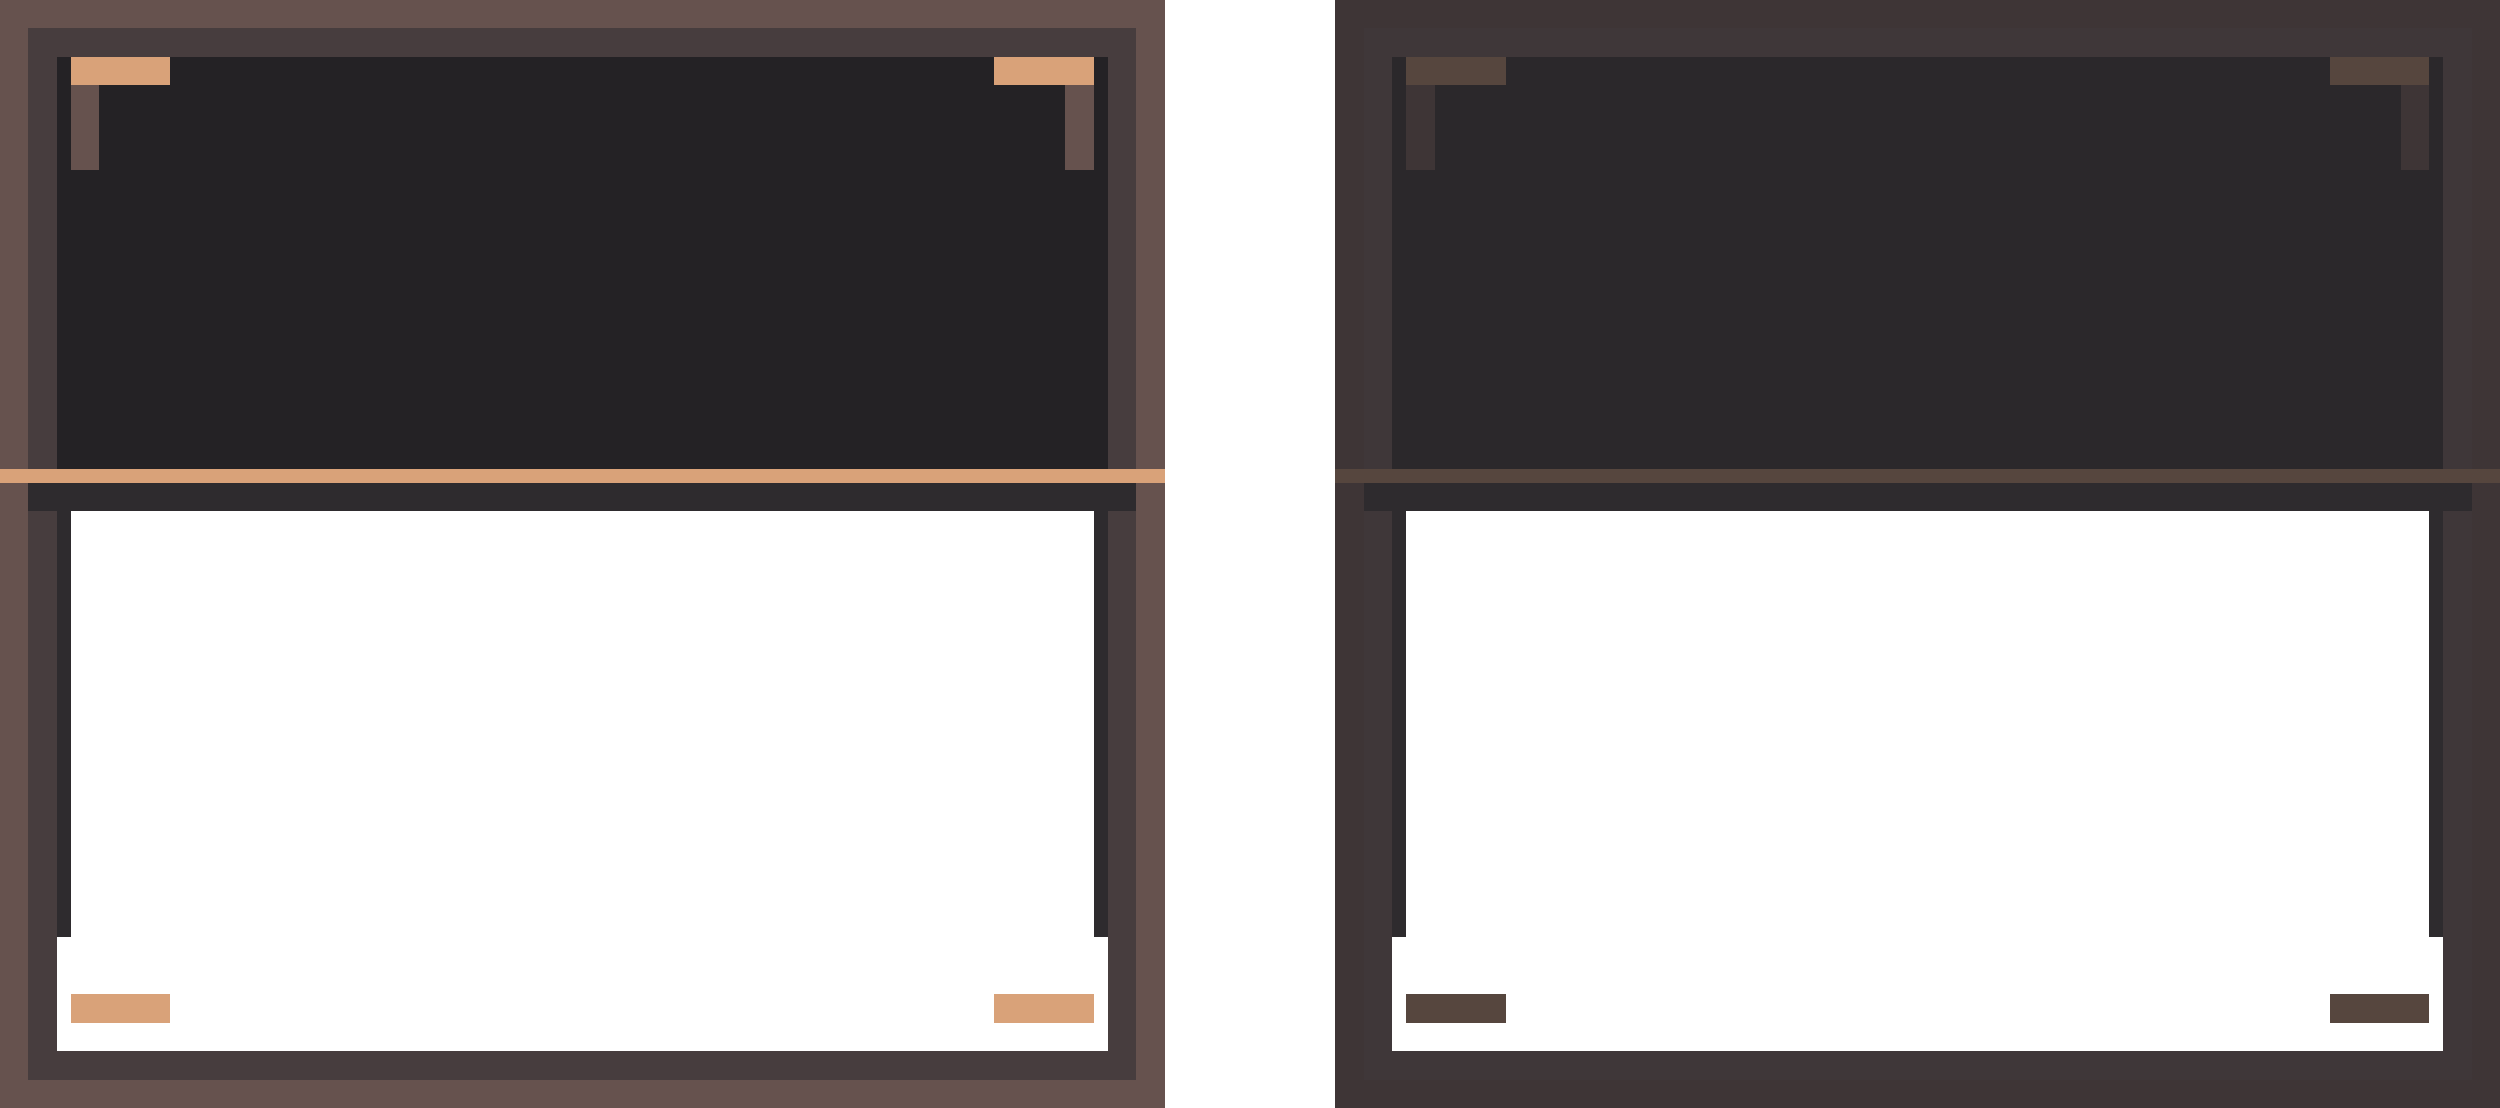
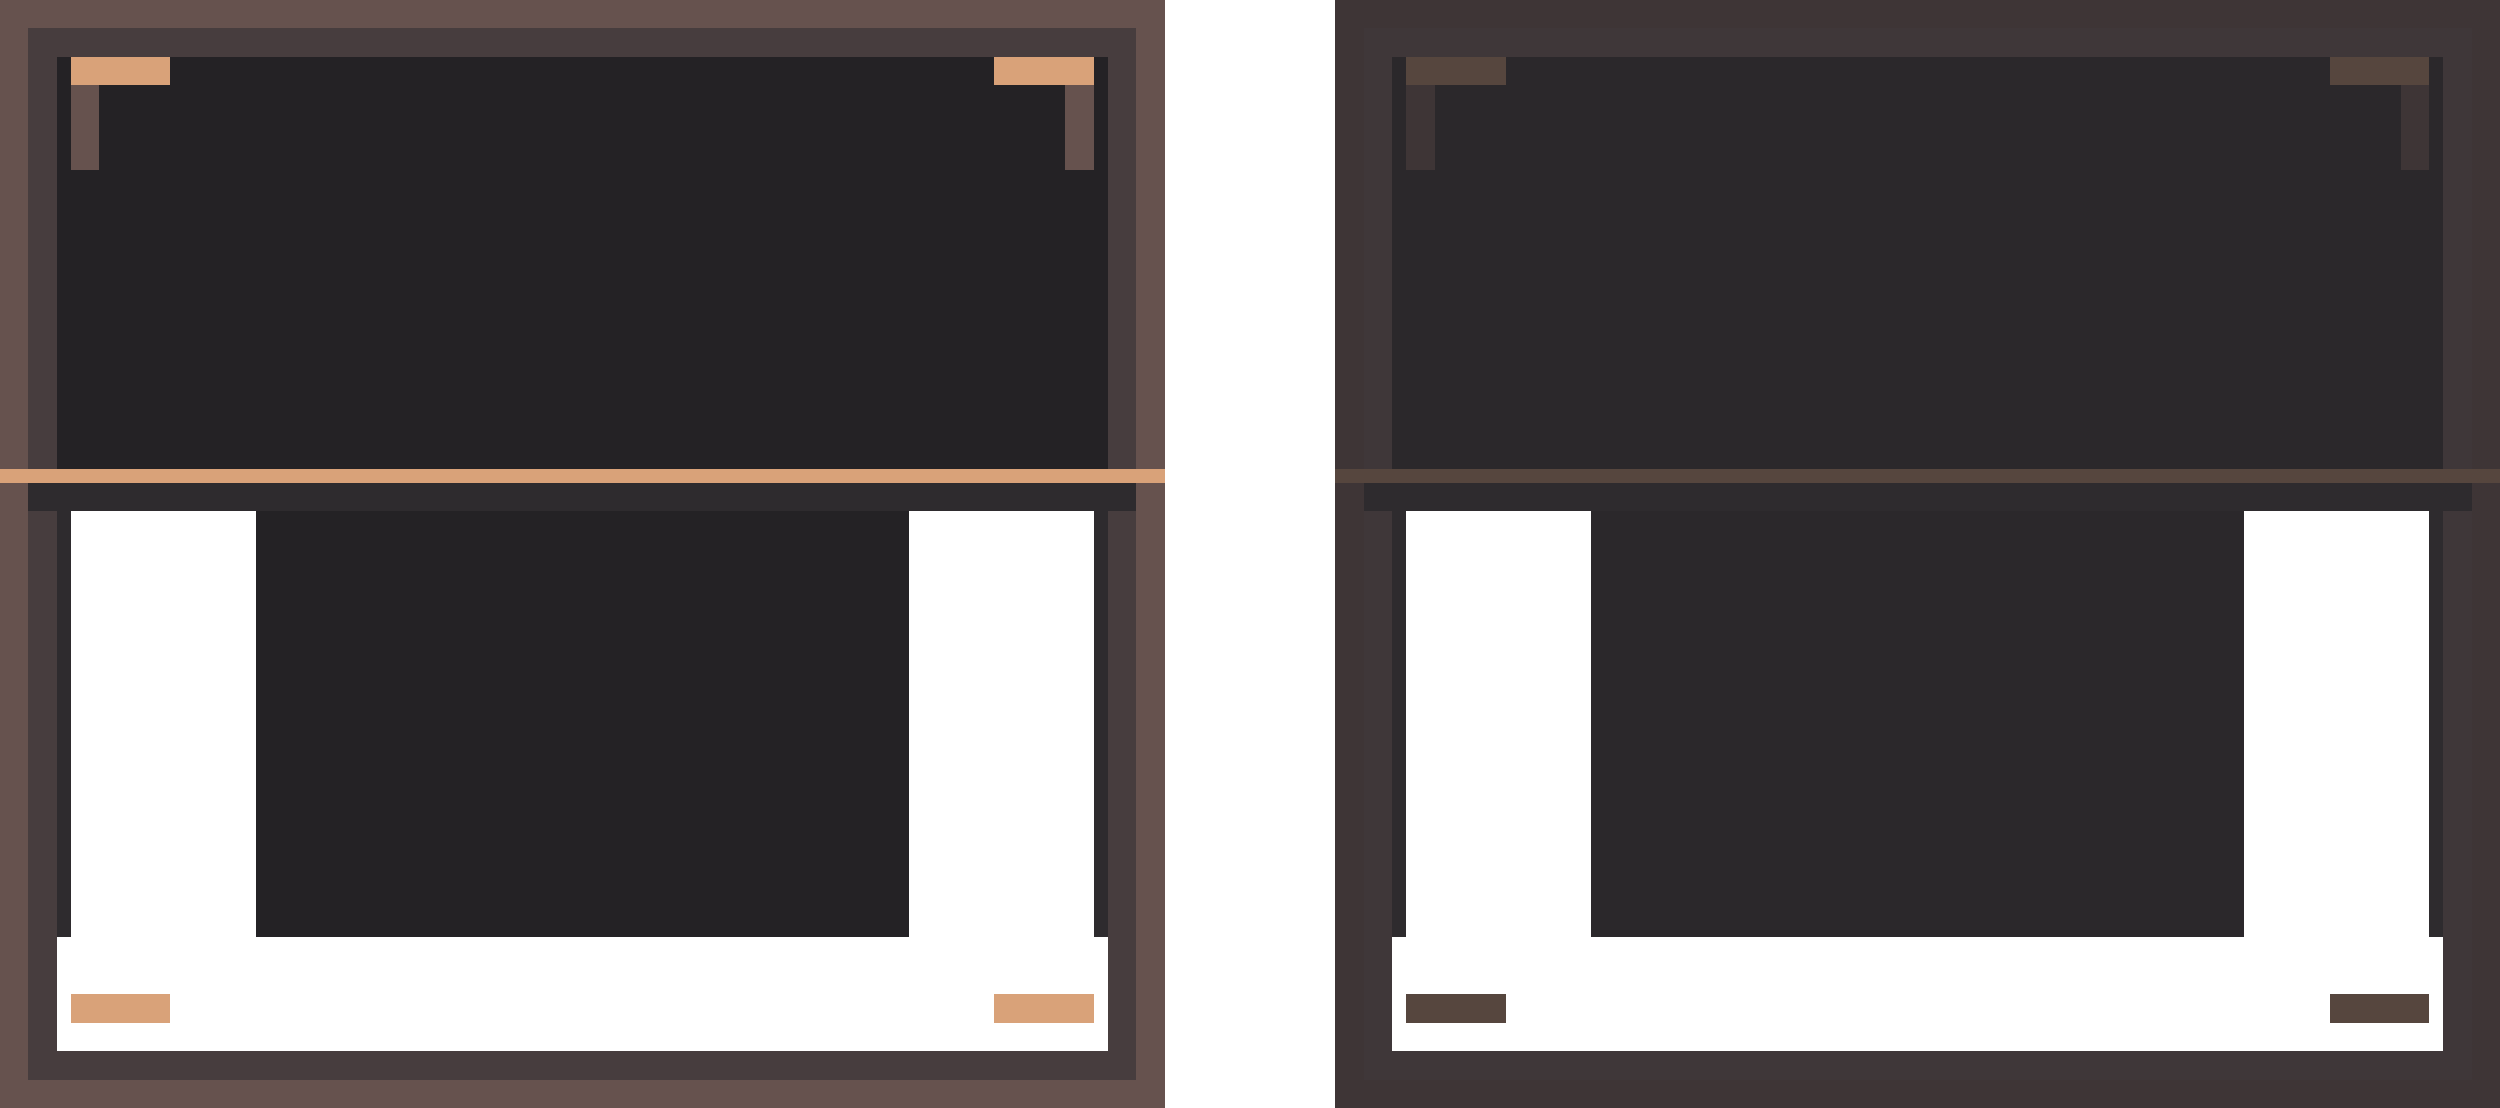
<svg xmlns="http://www.w3.org/2000/svg" width="176" height="78" viewBox="0 0 176 78" shape-rendering="crispEdges">
  <g id="decoration-topleft" transform="translate(0,0)">
    <rect x="0" y="0" width="18" height="36" fill="#242225" />
    <rect x="0" y="0" width="18" height="36" fill="#242225" />
    <rect x="0" y="0" width="18" height="2" fill="#66524E" />
    <rect x="0" y="0" width="2" height="36" fill="#66524E" />
    <rect x="2" y="2" width="16" height="2" fill="#473D3E" />
    <rect x="2" y="4" width="2" height="32" fill="#473D3E" />
    <rect x="5" y="4" width="7" height="2" fill="#D9A279" />
    <rect x="5" y="6" width="2" height="6" fill="#66524E" />
    <rect x="0" y="33" width="18" height="1" fill="#D9A279" />
    <rect x="2" y="34" width="16" height="2" fill="#2E2B2E" />
  </g>
  <g id="decoration-top" transform="translate(18,0)">
    <rect x="0" y="0" width="46" height="36" fill="#242225" />
    <rect x="0" y="0" width="46" height="36" fill="#242225" />
    <rect x="0" y="0" width="46" height="2" fill="#66524E" />
    <rect x="0" y="2" width="46" height="2" fill="#473D3E" />
    <rect x="0" y="33" width="46" height="1" fill="#D9A279" />
    <rect x="0" y="34" width="46" height="2" fill="#2E2B2E" />
  </g>
  <g id="decoration-topright" transform="translate(64,0)">
    <rect x="0" y="0" width="18" height="36" fill="#242225" />
    <rect x="0" y="0" width="18" height="36" fill="#242225" />
    <rect x="0" y="0" width="18" height="2" fill="#66524E" />
    <rect x="16" y="0" width="2" height="36" fill="#66524E" />
    <rect x="0" y="2" width="16" height="2" fill="#473D3E" />
    <rect x="14" y="4" width="2" height="32" fill="#473D3E" />
    <rect x="6" y="4" width="7" height="2" fill="#D9A279" />
    <rect x="11" y="6" width="2" height="6" fill="#66524E" />
    <rect x="0" y="33" width="18" height="1" fill="#D9A279" />
    <rect x="0" y="34" width="16" height="2" fill="#2E2B2E" />
  </g>
  <g id="decoration-left" transform="translate(0,36)">
    <rect x="0" y="0" width="18" height="30" fill="#000000" fill-opacity="0.001" />
    <rect x="0" y="0" width="2" height="30" fill="#66524E" />
    <rect x="2" y="0" width="2" height="30" fill="#473D3E" />
    <rect x="4" y="0" width="1" height="30" fill="#2E2B2E" />
  </g>
  <g id="decoration-center" transform="translate(18,36)">
    <rect x="0" y="0" width="46" height="30" fill="#000000" fill-opacity="0.001" />
  </g>
  <g id="decoration-right" transform="translate(64,36)">
    <rect x="0" y="0" width="18" height="30" fill="#000000" fill-opacity="0.001" />
    <rect x="16" y="0" width="2" height="30" fill="#66524E" />
    <rect x="14" y="0" width="2" height="30" fill="#473D3E" />
    <rect x="13" y="0" width="1" height="30" fill="#2E2B2E" />
  </g>
  <g id="decoration-bottomleft" transform="translate(0,66)">
    <rect x="0" y="0" width="18" height="12" fill="#000000" fill-opacity="0.001" />
    <rect x="0" y="0" width="2" height="12" fill="#66524E" />
    <rect x="2" y="0" width="2" height="12" fill="#473D3E" />
    <rect x="0" y="10" width="18" height="2" fill="#66524E" />
    <rect x="2" y="8" width="16" height="2" fill="#473D3E" />
    <rect x="5" y="4" width="7" height="2" fill="#D9A279" />
  </g>
  <g id="decoration-bottom" transform="translate(18,66)">
    <rect x="0" y="0" width="46" height="12" fill="#000000" fill-opacity="0.001" />
    <rect x="0" y="10" width="46" height="2" fill="#66524E" />
    <rect x="0" y="8" width="46" height="2" fill="#473D3E" />
  </g>
  <g id="decoration-bottomright" transform="translate(64,66)">
    <rect x="0" y="0" width="18" height="12" fill="#000000" fill-opacity="0.001" />
    <rect x="16" y="0" width="2" height="12" fill="#66524E" />
    <rect x="14" y="0" width="2" height="12" fill="#473D3E" />
    <rect x="0" y="10" width="18" height="2" fill="#66524E" />
    <rect x="0" y="8" width="16" height="2" fill="#473D3E" />
    <rect x="6" y="4" width="7" height="2" fill="#D9A279" />
  </g>
  <g id="decoration-inactive-topleft" transform="translate(94,0)">
    <rect x="0" y="0" width="18" height="36" fill="#2B282B" />
    <rect x="0" y="0" width="18" height="36" fill="#2B282B" />
    <rect x="0" y="0" width="18" height="2" fill="#3E3536" />
    <rect x="0" y="0" width="2" height="36" fill="#3E3536" />
    <rect x="2" y="2" width="16" height="2" fill="#3F3739" />
    <rect x="2" y="4" width="2" height="32" fill="#3F3739" />
    <rect x="5" y="4" width="7" height="2" fill="#56463E" />
    <rect x="5" y="6" width="2" height="6" fill="#3E3536" />
    <rect x="0" y="33" width="18" height="1" fill="#56463E" />
    <rect x="2" y="34" width="16" height="2" fill="#2E2B2E" />
  </g>
  <g id="decoration-inactive-top" transform="translate(112,0)">
    <rect x="0" y="0" width="46" height="36" fill="#2B282B" />
    <rect x="0" y="0" width="46" height="36" fill="#2B282B" />
    <rect x="0" y="0" width="46" height="2" fill="#3E3536" />
    <rect x="0" y="2" width="46" height="2" fill="#3F3739" />
    <rect x="0" y="33" width="46" height="1" fill="#56463E" />
    <rect x="0" y="34" width="46" height="2" fill="#2E2B2E" />
  </g>
  <g id="decoration-inactive-topright" transform="translate(158,0)">
    <rect x="0" y="0" width="18" height="36" fill="#2B282B" />
    <rect x="0" y="0" width="18" height="36" fill="#2B282B" />
    <rect x="0" y="0" width="18" height="2" fill="#3E3536" />
    <rect x="16" y="0" width="2" height="36" fill="#3E3536" />
    <rect x="0" y="2" width="16" height="2" fill="#3F3739" />
    <rect x="14" y="4" width="2" height="32" fill="#3F3739" />
    <rect x="6" y="4" width="7" height="2" fill="#56463E" />
    <rect x="11" y="6" width="2" height="6" fill="#3E3536" />
    <rect x="0" y="33" width="18" height="1" fill="#56463E" />
    <rect x="0" y="34" width="16" height="2" fill="#2E2B2E" />
  </g>
  <g id="decoration-inactive-left" transform="translate(94,36)">
    <rect x="0" y="0" width="18" height="30" fill="#000000" fill-opacity="0.001" />
    <rect x="0" y="0" width="2" height="30" fill="#3E3536" />
    <rect x="2" y="0" width="2" height="30" fill="#3F3739" />
    <rect x="4" y="0" width="1" height="30" fill="#2E2B2E" />
  </g>
  <g id="decoration-inactive-center" transform="translate(112,36)">
    <rect x="0" y="0" width="46" height="30" fill="#000000" fill-opacity="0.001" />
  </g>
  <g id="decoration-inactive-right" transform="translate(158,36)">
    <rect x="0" y="0" width="18" height="30" fill="#000000" fill-opacity="0.001" />
    <rect x="16" y="0" width="2" height="30" fill="#3E3536" />
    <rect x="14" y="0" width="2" height="30" fill="#3F3739" />
    <rect x="13" y="0" width="1" height="30" fill="#2E2B2E" />
  </g>
  <g id="decoration-inactive-bottomleft" transform="translate(94,66)">
    <rect x="0" y="0" width="18" height="12" fill="#000000" fill-opacity="0.001" />
    <rect x="0" y="0" width="2" height="12" fill="#3E3536" />
    <rect x="2" y="0" width="2" height="12" fill="#3F3739" />
    <rect x="0" y="10" width="18" height="2" fill="#3E3536" />
    <rect x="2" y="8" width="16" height="2" fill="#3F3739" />
    <rect x="5" y="4" width="7" height="2" fill="#56463E" />
  </g>
  <g id="decoration-inactive-bottom" transform="translate(112,66)">
    <rect x="0" y="0" width="46" height="12" fill="#000000" fill-opacity="0.001" />
    <rect x="0" y="10" width="46" height="2" fill="#3E3536" />
    <rect x="0" y="8" width="46" height="2" fill="#3F3739" />
  </g>
  <g id="decoration-inactive-bottomright" transform="translate(158,66)">
    <rect x="0" y="0" width="18" height="12" fill="#000000" fill-opacity="0.001" />
    <rect x="16" y="0" width="2" height="12" fill="#3E3536" />
    <rect x="14" y="0" width="2" height="12" fill="#3F3739" />
    <rect x="0" y="10" width="18" height="2" fill="#3E3536" />
    <rect x="0" y="8" width="16" height="2" fill="#3F3739" />
    <rect x="6" y="4" width="7" height="2" fill="#56463E" />
  </g>
+   <g id="decoration-maximized-center" transform="translate(18,36)">
+     <rect x="0" y="0" width="46" height="30" fill="#242225" />
+   </g>
+   <g id="decoration-maximized-inactive-center" transform="translate(112,36)">
+     <rect x="0" y="0" width="46" height="30" fill="#2B282B" />
+   </g>
</svg>
